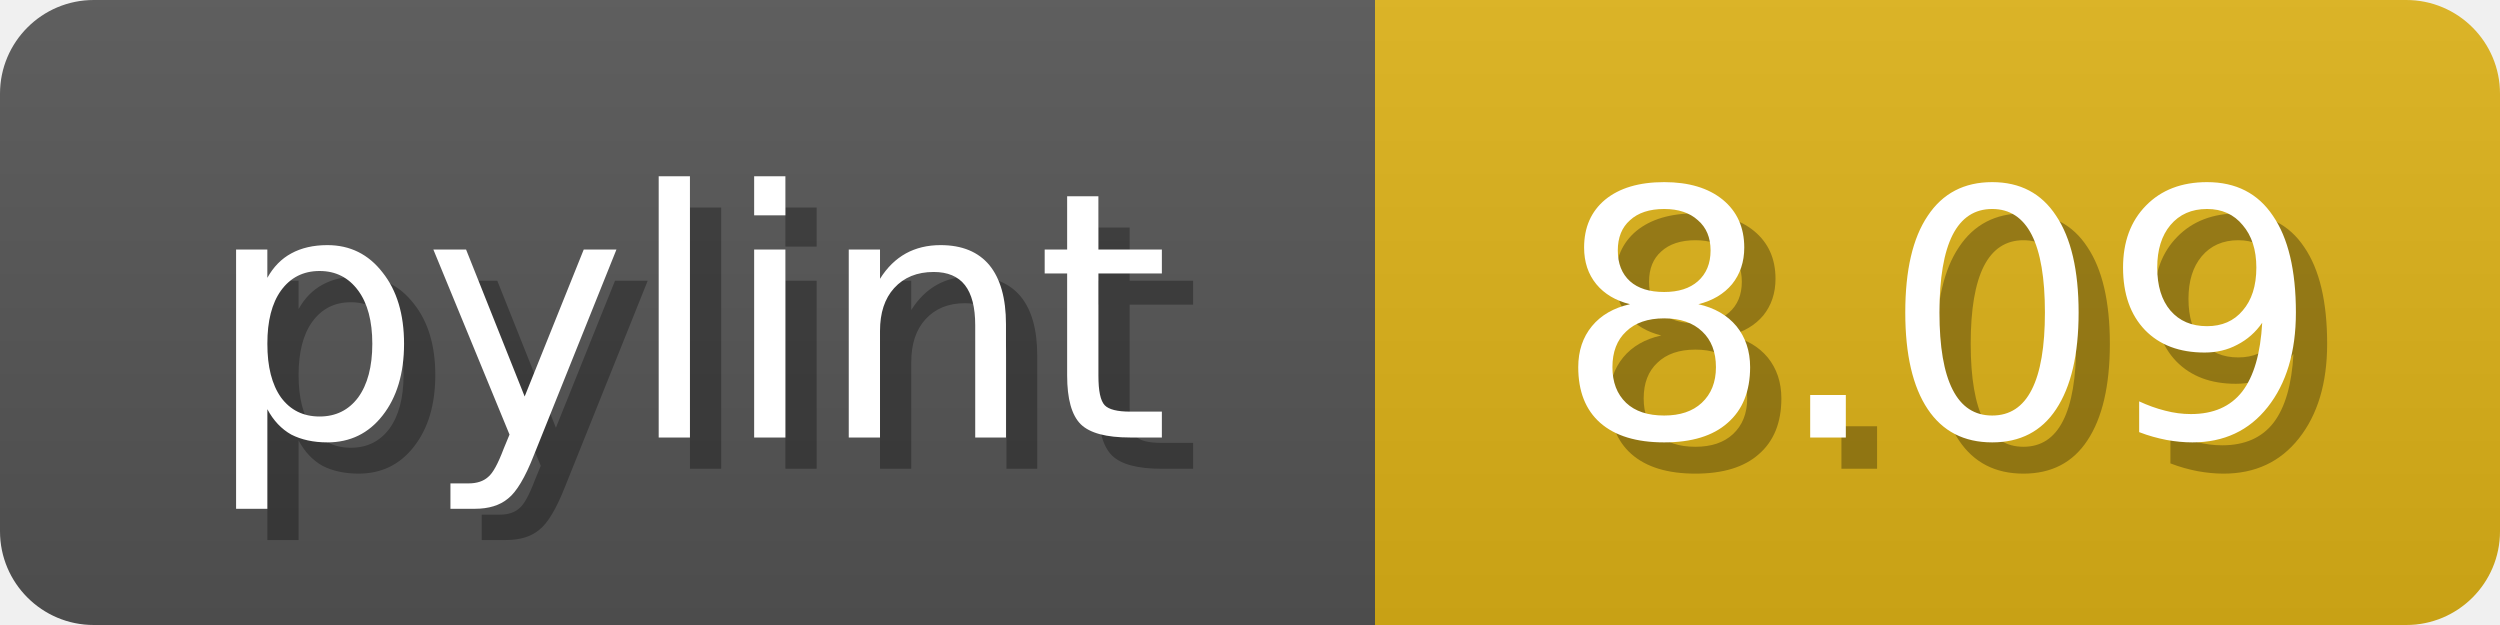
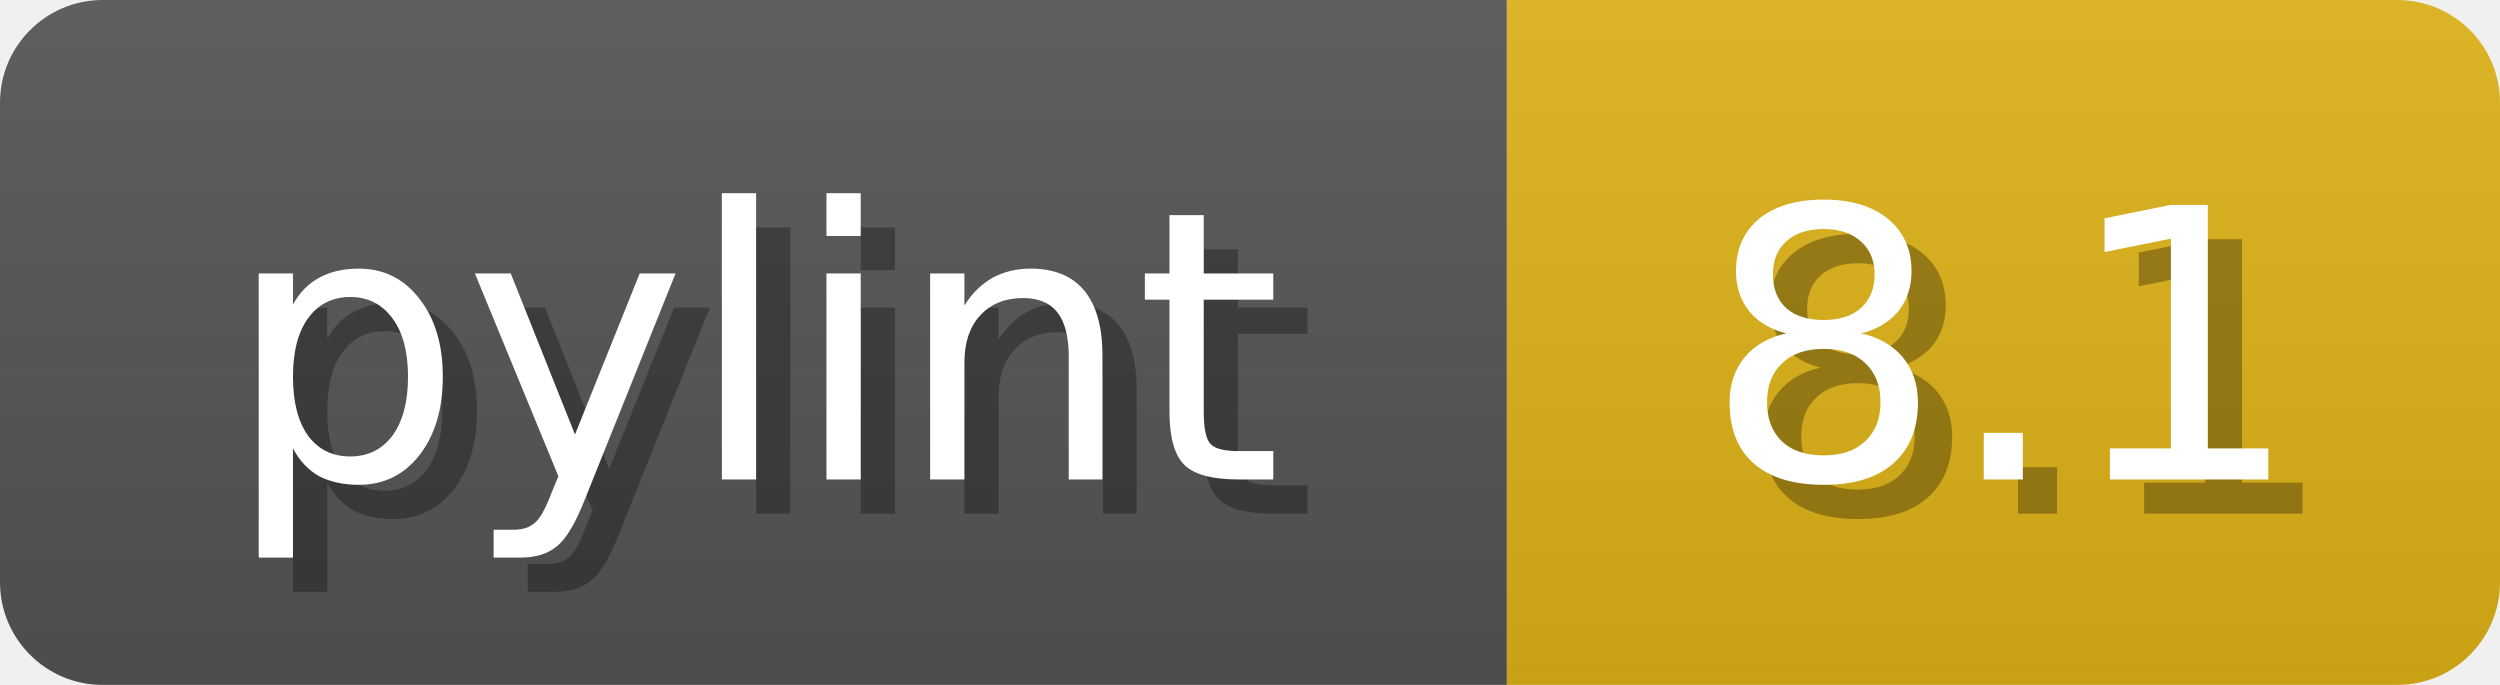
- <svg xmlns="http://www.w3.org/2000/svg" width="80" height="20">
+ <svg xmlns="http://www.w3.org/2000/svg" width="73" height="20">
  <linearGradient id="b" x2="0" y2="100%">
    <stop offset="0" stop-color="#bbb" stop-opacity=".1" />
    <stop offset="1" stop-opacity=".1" />
  </linearGradient>
  <mask id="anybadge_1">
-     <rect width="80" height="20" rx="3" fill="#fff" />
+     <rect width="73" height="20" rx="3" fill="#fff" />
  </mask>
  <g mask="url(#anybadge_1)">
    <path fill="#555" d="M0 0h44v20H0z" />
-     <path fill="#DFB317" d="M44 0h36v20H44z" />
-     <path fill="url(#b)" d="M0 0h80v20H0z" />
+     <path fill="#DFB317" d="M44 0h29v20H44z" />
+     <path fill="url(#b)" d="M0 0h73v20H0z" />
  </g>
  <g fill="#fff" text-anchor="middle" font-family="DejaVu Sans,Verdana,Geneva,sans-serif" font-size="11">
    <text x="23.0" y="15" fill="#010101" fill-opacity=".3">pylint</text>
    <text x="22.0" y="14">pylint</text>
  </g>
  <g fill="#fff" text-anchor="middle" font-family="DejaVu Sans,Verdana,Geneva,sans-serif" font-size="11">
-     <text x="63.0" y="15" fill="#010101" fill-opacity=".3">8.09</text>
-     <text x="62.0" y="14">8.09</text>
+     <text x="59.5" y="15" fill="#010101" fill-opacity=".3">8.1</text>
+     <text x="58.5" y="14">8.1</text>
  </g>
</svg>
